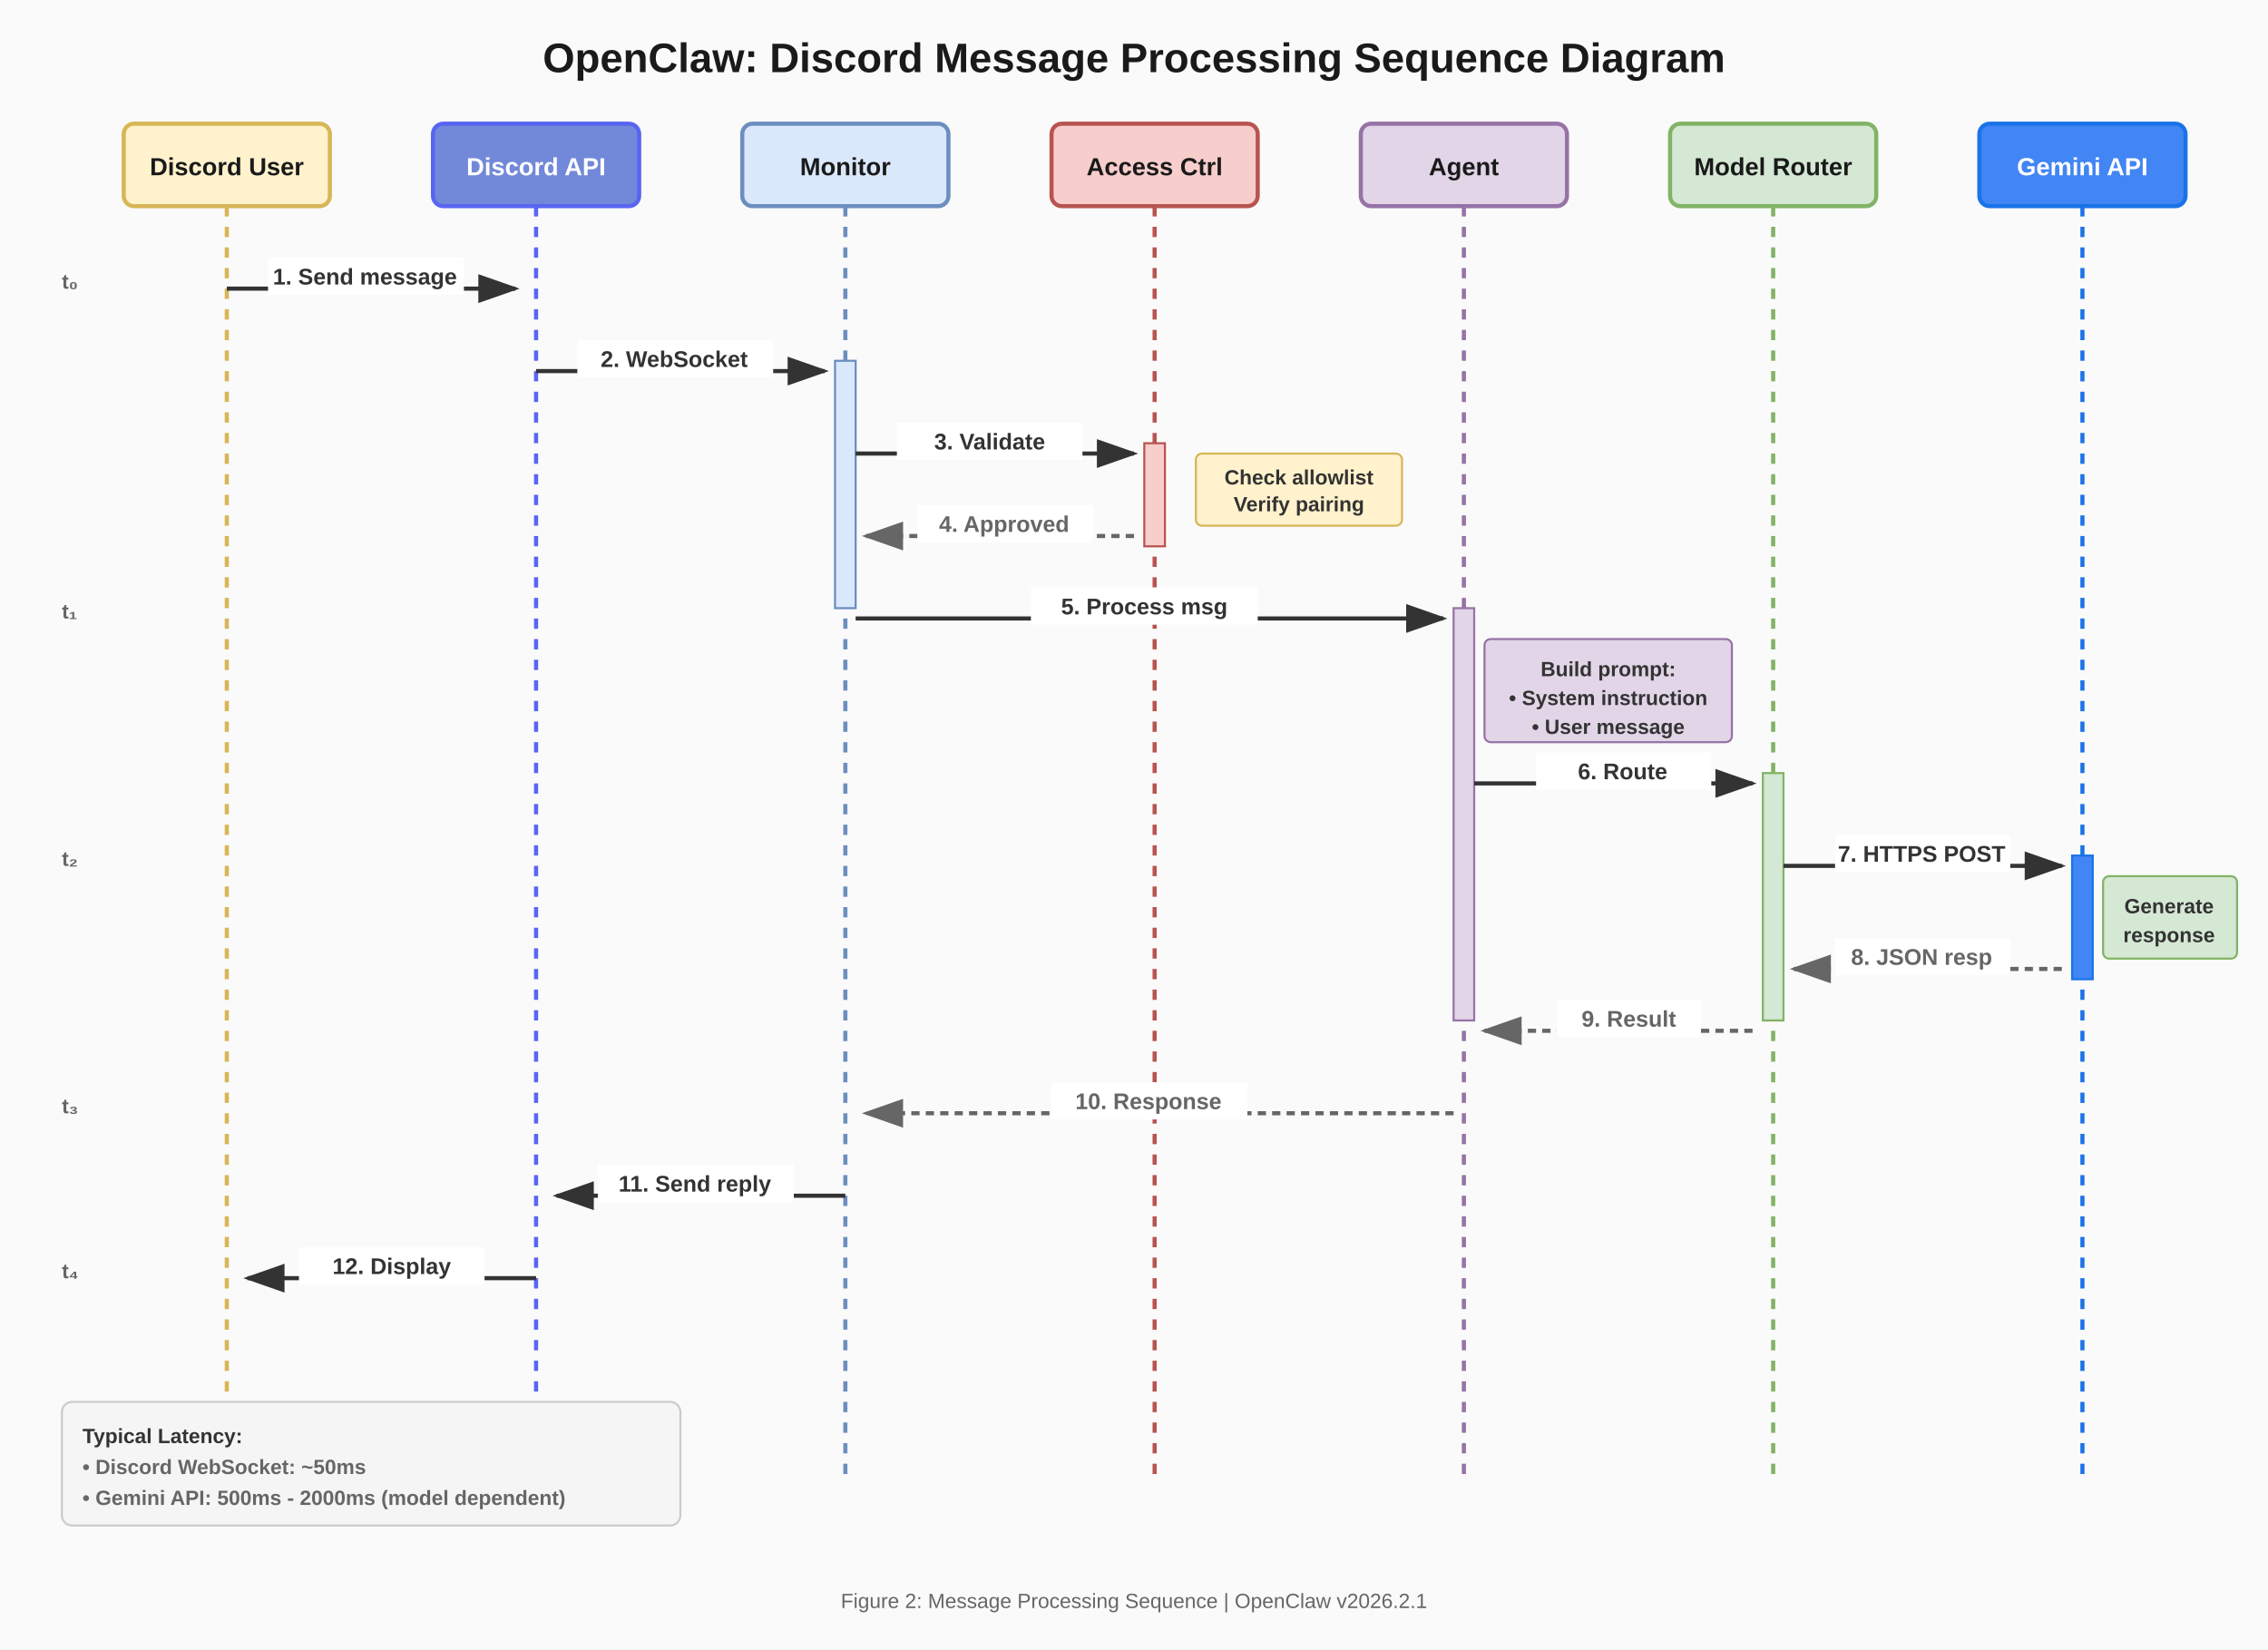
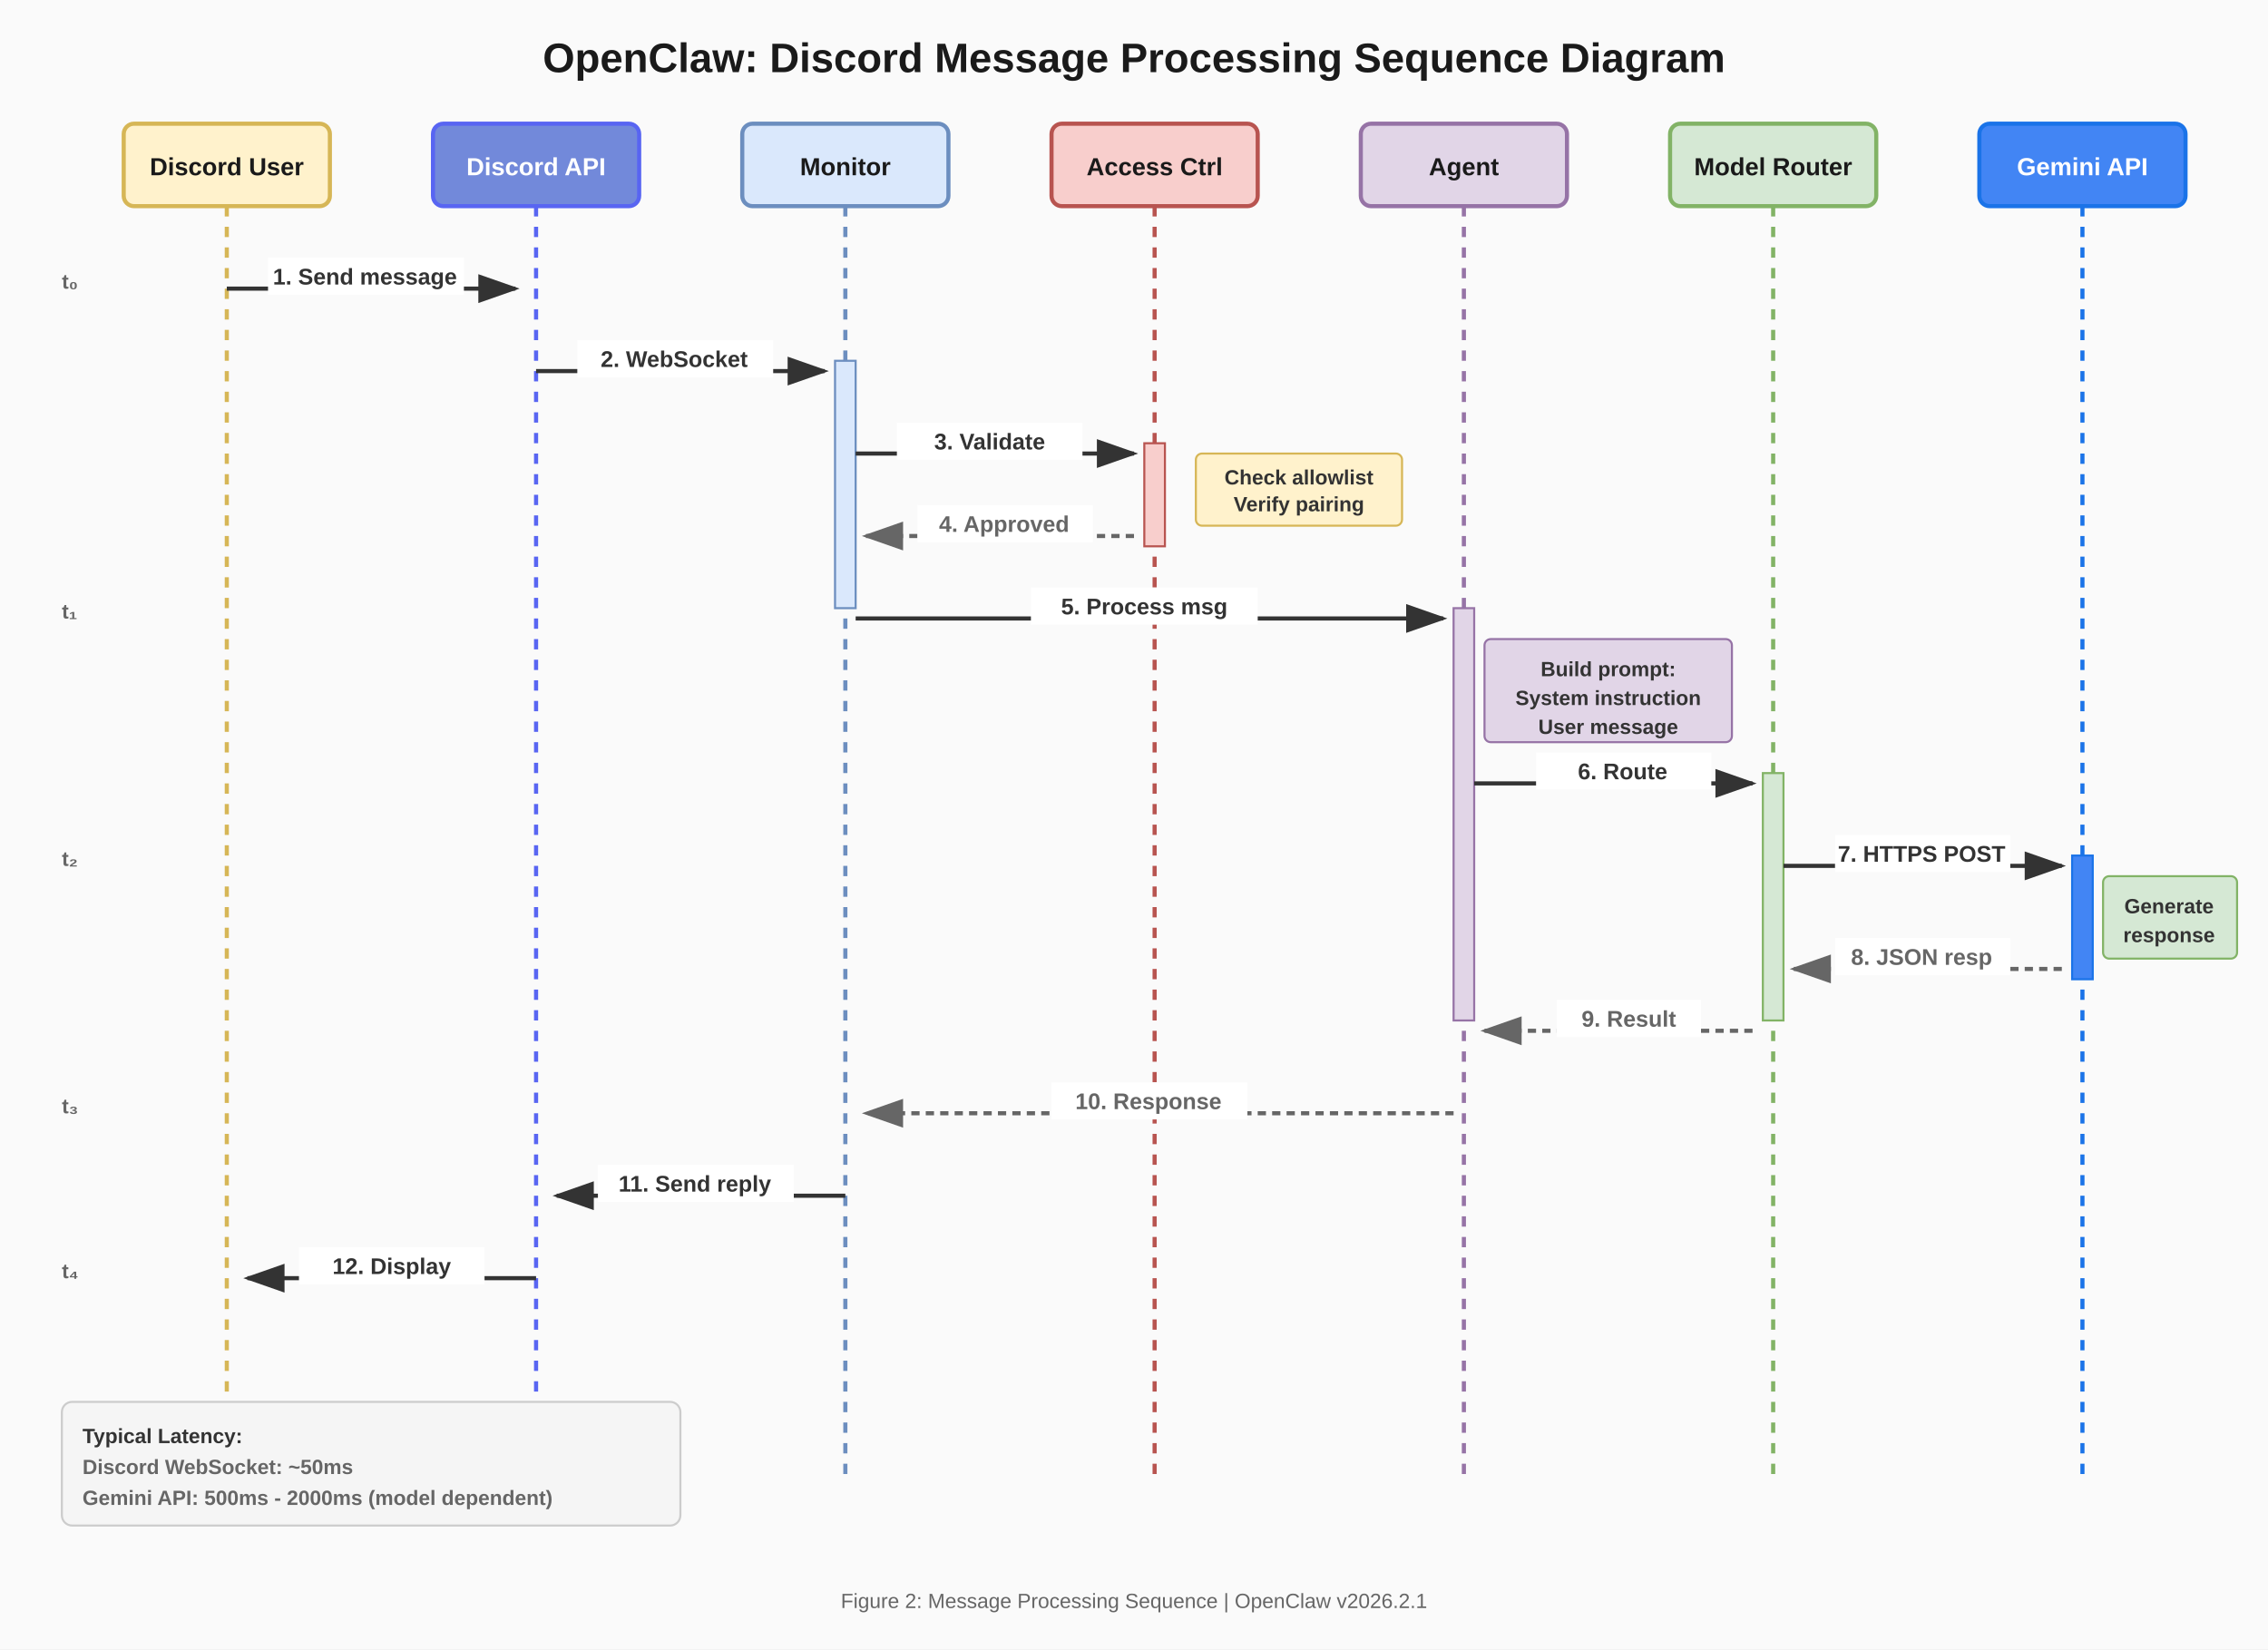
<svg xmlns="http://www.w3.org/2000/svg" version="1.1" width="1100" height="800" viewBox="0 0 1100 800">
  <defs>
    <style type="text/css">
      text { font-family: Arial, Helvetica, sans-serif; }
      .title { font-size: 20px; font-weight: bold; }
      .actor-name { font-size: 12px; font-weight: bold; }
      .message { font-size: 11px; font-weight: bold; }
      .note { font-size: 10px; font-weight: bold; }
    </style>
    <marker id="arrow" markerWidth="10" markerHeight="7" refX="9" refY="3.5" orient="auto">
      <polygon points="0 0, 10 3.5, 0 7" fill="#333" />
    </marker>
    <marker id="arrow-dashed" markerWidth="10" markerHeight="7" refX="9" refY="3.5" orient="auto">
      <polygon points="0 0, 10 3.5, 0 7" fill="#666" />
    </marker>
  </defs>
  <rect width="1100" height="800" fill="#fafafa" />
  <text x="550" y="35" text-anchor="middle" class="title" fill="#1a1a1a">OpenClaw: Discord Message Processing Sequence Diagram</text>
  <rect x="60" y="60" width="100" height="40" rx="5" fill="#fff2cc" stroke="#d6b656" stroke-width="2" />
  <text x="110" y="85" text-anchor="middle" class="actor-name" fill="#1a1a1a">Discord User</text>
  <line x1="110" y1="100" x2="110" y2="720" stroke="#d6b656" stroke-width="2" stroke-dasharray="5,5" />
  <rect x="210" y="60" width="100" height="40" rx="5" fill="#7289da" stroke="#5865F2" stroke-width="2" />
  <text x="260" y="85" text-anchor="middle" class="actor-name" fill="#ffffff">Discord API</text>
  <line x1="260" y1="100" x2="260" y2="720" stroke="#5865F2" stroke-width="2" stroke-dasharray="5,5" />
  <rect x="360" y="60" width="100" height="40" rx="5" fill="#dae8fc" stroke="#6c8ebf" stroke-width="2" />
  <text x="410" y="85" text-anchor="middle" class="actor-name" fill="#1a1a1a">Monitor</text>
  <line x1="410" y1="100" x2="410" y2="720" stroke="#6c8ebf" stroke-width="2" stroke-dasharray="5,5" />
  <rect x="510" y="60" width="100" height="40" rx="5" fill="#f8cecc" stroke="#b85450" stroke-width="2" />
  <text x="560" y="85" text-anchor="middle" class="actor-name" fill="#1a1a1a">Access Ctrl</text>
  <line x1="560" y1="100" x2="560" y2="720" stroke="#b85450" stroke-width="2" stroke-dasharray="5,5" />
  <rect x="660" y="60" width="100" height="40" rx="5" fill="#e1d5e7" stroke="#9673a6" stroke-width="2" />
  <text x="710" y="85" text-anchor="middle" class="actor-name" fill="#1a1a1a">Agent</text>
  <line x1="710" y1="100" x2="710" y2="720" stroke="#9673a6" stroke-width="2" stroke-dasharray="5,5" />
  <rect x="810" y="60" width="100" height="40" rx="5" fill="#d5e8d4" stroke="#82b366" stroke-width="2" />
  <text x="860" y="85" text-anchor="middle" class="actor-name" fill="#1a1a1a">Model Router</text>
  <line x1="860" y1="100" x2="860" y2="720" stroke="#82b366" stroke-width="2" stroke-dasharray="5,5" />
  <rect x="960" y="60" width="100" height="40" rx="5" fill="#4285f4" stroke="#1a73e8" stroke-width="2" />
  <text x="1010" y="85" text-anchor="middle" class="actor-name" fill="#ffffff">Gemini API</text>
  <line x1="1010" y1="100" x2="1010" y2="720" stroke="#1a73e8" stroke-width="2" stroke-dasharray="5,5" />
  <line x1="110" y1="140" x2="250" y2="140" stroke="#333" stroke-width="2" marker-end="url(#arrow)" />
  <rect x="130" y="125" width="95" height="18" fill="#ffffff" />
  <text x="177" y="138" text-anchor="middle" class="message" fill="#333">1. Send message</text>
  <line x1="260" y1="180" x2="400" y2="180" stroke="#333" stroke-width="2" marker-end="url(#arrow)" />
  <rect x="280" y="165" width="95" height="18" fill="#ffffff" />
  <text x="327" y="178" text-anchor="middle" class="message" fill="#333">2. WebSocket</text>
  <rect x="405" y="175" width="10" height="120" fill="#dae8fc" stroke="#6c8ebf" stroke-width="1" />
  <line x1="415" y1="220" x2="550" y2="220" stroke="#333" stroke-width="2" marker-end="url(#arrow)" />
  <rect x="435" y="205" width="90" height="18" fill="#ffffff" />
  <text x="480" y="218" text-anchor="middle" class="message" fill="#333">3. Validate</text>
  <rect x="555" y="215" width="10" height="50" fill="#f8cecc" stroke="#b85450" stroke-width="1" />
  <rect x="580" y="220" width="100" height="35" rx="3" fill="#fff2cc" stroke="#d6b656" stroke-width="1" />
  <text x="630" y="235" text-anchor="middle" class="note" fill="#333">Check allowlist</text>
  <text x="630" y="248" text-anchor="middle" class="note" fill="#333">Verify pairing</text>
  <line x1="550" y1="260" x2="420" y2="260" stroke="#666" stroke-width="2" stroke-dasharray="4,3" marker-end="url(#arrow-dashed)" />
  <rect x="445" y="245" width="85" height="18" fill="#ffffff" />
  <text x="487" y="258" text-anchor="middle" class="message" fill="#666">4. Approved</text>
  <line x1="415" y1="300" x2="700" y2="300" stroke="#333" stroke-width="2" marker-end="url(#arrow)" />
  <rect x="500" y="285" width="110" height="18" fill="#ffffff" />
  <text x="555" y="298" text-anchor="middle" class="message" fill="#333">5. Process msg</text>
  <rect x="705" y="295" width="10" height="200" fill="#e1d5e7" stroke="#9673a6" stroke-width="1" />
  <rect x="720" y="310" width="120" height="50" rx="3" fill="#e1d5e7" stroke="#9673a6" stroke-width="1" />
  <text x="780" y="328" text-anchor="middle" class="note" fill="#333">Build prompt:</text>
-   <text x="780" y="342" text-anchor="middle" class="note" fill="#333">• System instruction</text>
-   <text x="780" y="356" text-anchor="middle" class="note" fill="#333">• User message</text>
+   <text x="780" y="342" text-anchor="middle" class="note" fill="#333">System instruction</text>
+   <text x="780" y="356" text-anchor="middle" class="note" fill="#333">User message</text>
  <line x1="715" y1="380" x2="850" y2="380" stroke="#333" stroke-width="2" marker-end="url(#arrow)" />
  <rect x="745" y="365" width="85" height="18" fill="#ffffff" />
  <text x="787" y="378" text-anchor="middle" class="message" fill="#333">6. Route</text>
  <rect x="855" y="375" width="10" height="120" fill="#d5e8d4" stroke="#82b366" stroke-width="1" />
  <line x1="865" y1="420" x2="1000" y2="420" stroke="#333" stroke-width="2" marker-end="url(#arrow)" />
  <rect x="890" y="405" width="85" height="18" fill="#ffffff" />
  <text x="932" y="418" text-anchor="middle" class="message" fill="#333">7. HTTPS POST</text>
  <rect x="1005" y="415" width="10" height="60" fill="#4285f4" stroke="#1a73e8" stroke-width="1" />
  <rect x="1020" y="425" width="65" height="40" rx="3" fill="#d5e8d4" stroke="#82b366" stroke-width="1" />
  <text x="1052" y="443" text-anchor="middle" class="note" fill="#333">Generate</text>
  <text x="1052" y="457" text-anchor="middle" class="note" fill="#333">response</text>
  <line x1="1000" y1="470" x2="870" y2="470" stroke="#666" stroke-width="2" stroke-dasharray="4,3" marker-end="url(#arrow-dashed)" />
  <rect x="890" y="455" width="85" height="18" fill="#ffffff" />
  <text x="932" y="468" text-anchor="middle" class="message" fill="#666">8. JSON resp</text>
  <line x1="850" y1="500" x2="720" y2="500" stroke="#666" stroke-width="2" stroke-dasharray="4,3" marker-end="url(#arrow-dashed)" />
  <rect x="755" y="485" width="70" height="18" fill="#ffffff" />
  <text x="790" y="498" text-anchor="middle" class="message" fill="#666">9. Result</text>
  <line x1="705" y1="540" x2="420" y2="540" stroke="#666" stroke-width="2" stroke-dasharray="4,3" marker-end="url(#arrow-dashed)" />
  <rect x="510" y="525" width="95" height="18" fill="#ffffff" />
  <text x="557" y="538" text-anchor="middle" class="message" fill="#666">10. Response</text>
  <line x1="410" y1="580" x2="270" y2="580" stroke="#333" stroke-width="2" marker-end="url(#arrow)" />
  <rect x="290" y="565" width="95" height="18" fill="#ffffff" />
  <text x="337" y="578" text-anchor="middle" class="message" fill="#333">11. Send reply</text>
  <line x1="260" y1="620" x2="120" y2="620" stroke="#333" stroke-width="2" marker-end="url(#arrow)" />
  <rect x="145" y="605" width="90" height="18" fill="#ffffff" />
  <text x="190" y="618" text-anchor="middle" class="message" fill="#333">12. Display</text>
  <text x="30" y="140" class="note" fill="#666">t₀</text>
  <text x="30" y="300" class="note" fill="#666">t₁</text>
  <text x="30" y="420" class="note" fill="#666">t₂</text>
  <text x="30" y="540" class="note" fill="#666">t₃</text>
  <text x="30" y="620" class="note" fill="#666">t₄</text>
  <rect x="30" y="680" width="300" height="60" rx="5" fill="#f5f5f5" stroke="#ccc" stroke-width="1" />
  <text x="40" y="700" class="note" fill="#333">Typical Latency:</text>
-   <text x="40" y="715" class="note" fill="#666">• Discord WebSocket: ~50ms</text>
-   <text x="40" y="730" class="note" fill="#666">• Gemini API: 500ms - 2000ms (model dependent)</text>
+   <text x="40" y="715" class="note" fill="#666">Discord WebSocket: ~50ms</text>
+   <text x="40" y="730" class="note" fill="#666">Gemini API: 500ms - 2000ms (model dependent)</text>
  <text x="550" y="780" text-anchor="middle" style="font-size: 10px; fill: #666;">Figure 2: Message Processing Sequence | OpenClaw v2026.2.1</text>
</svg>
